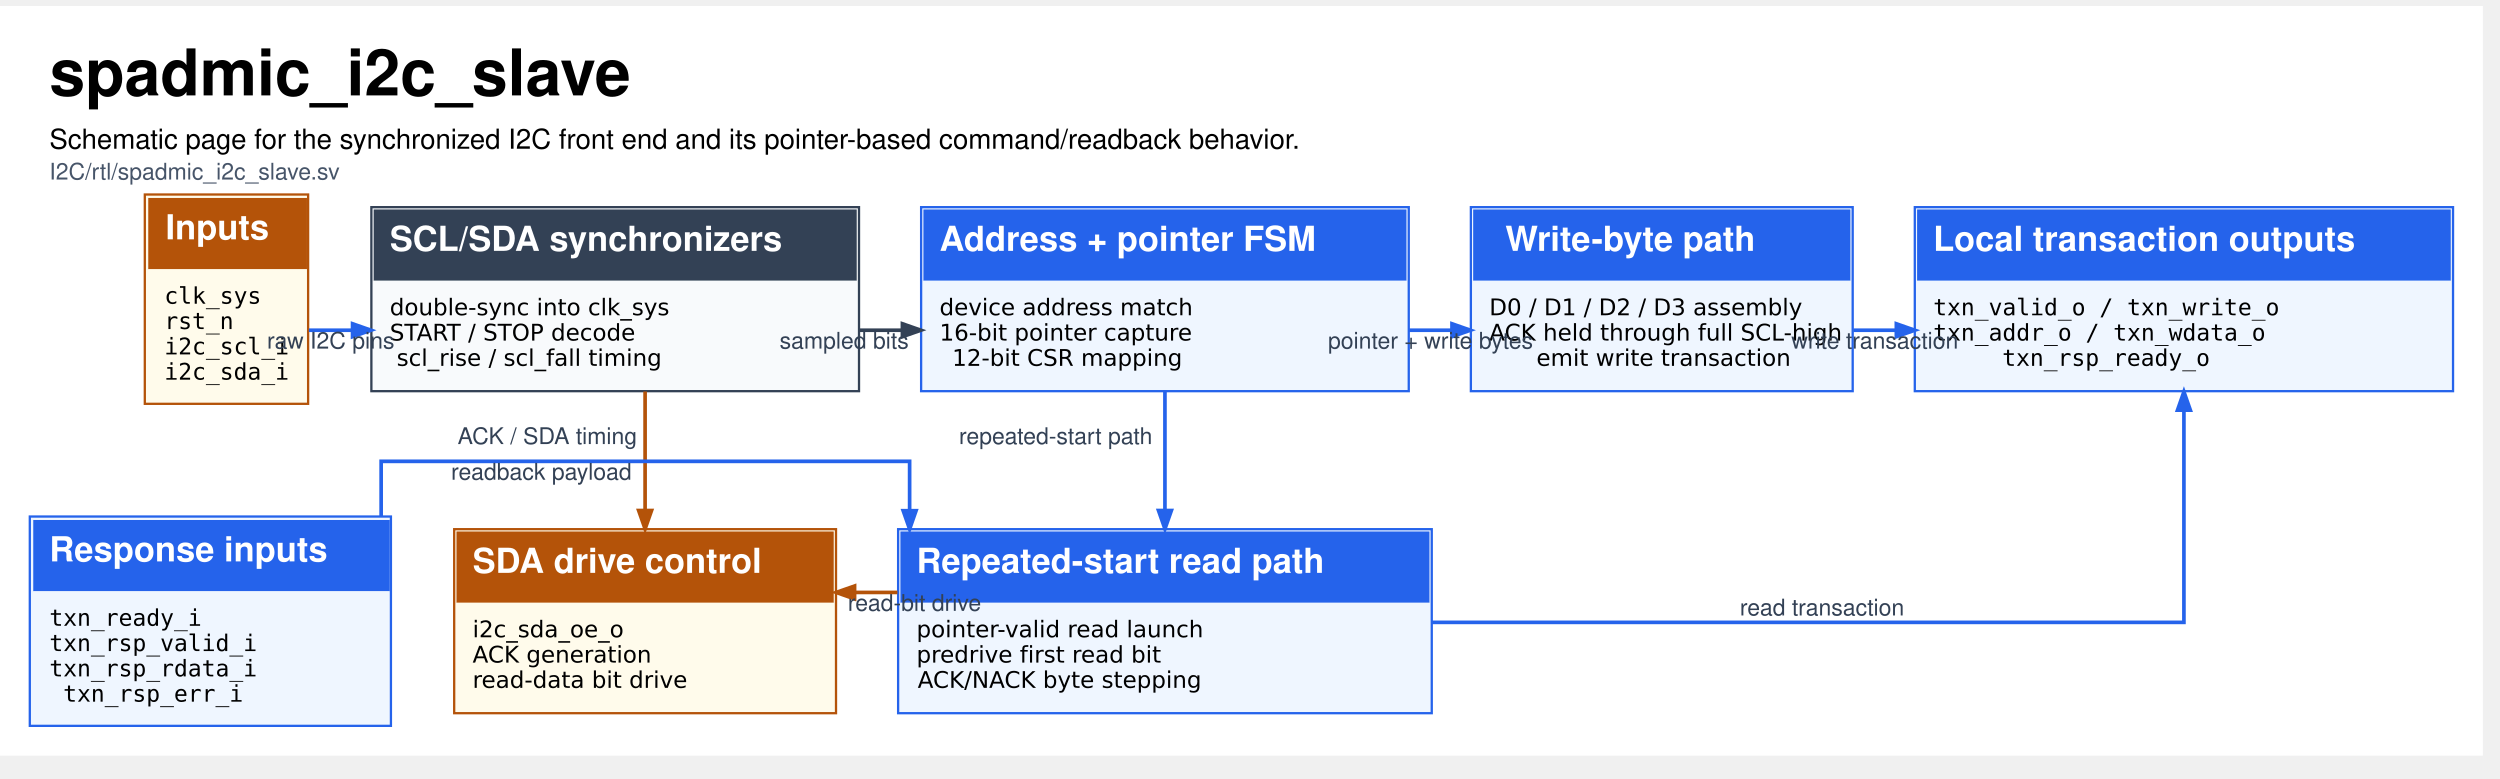
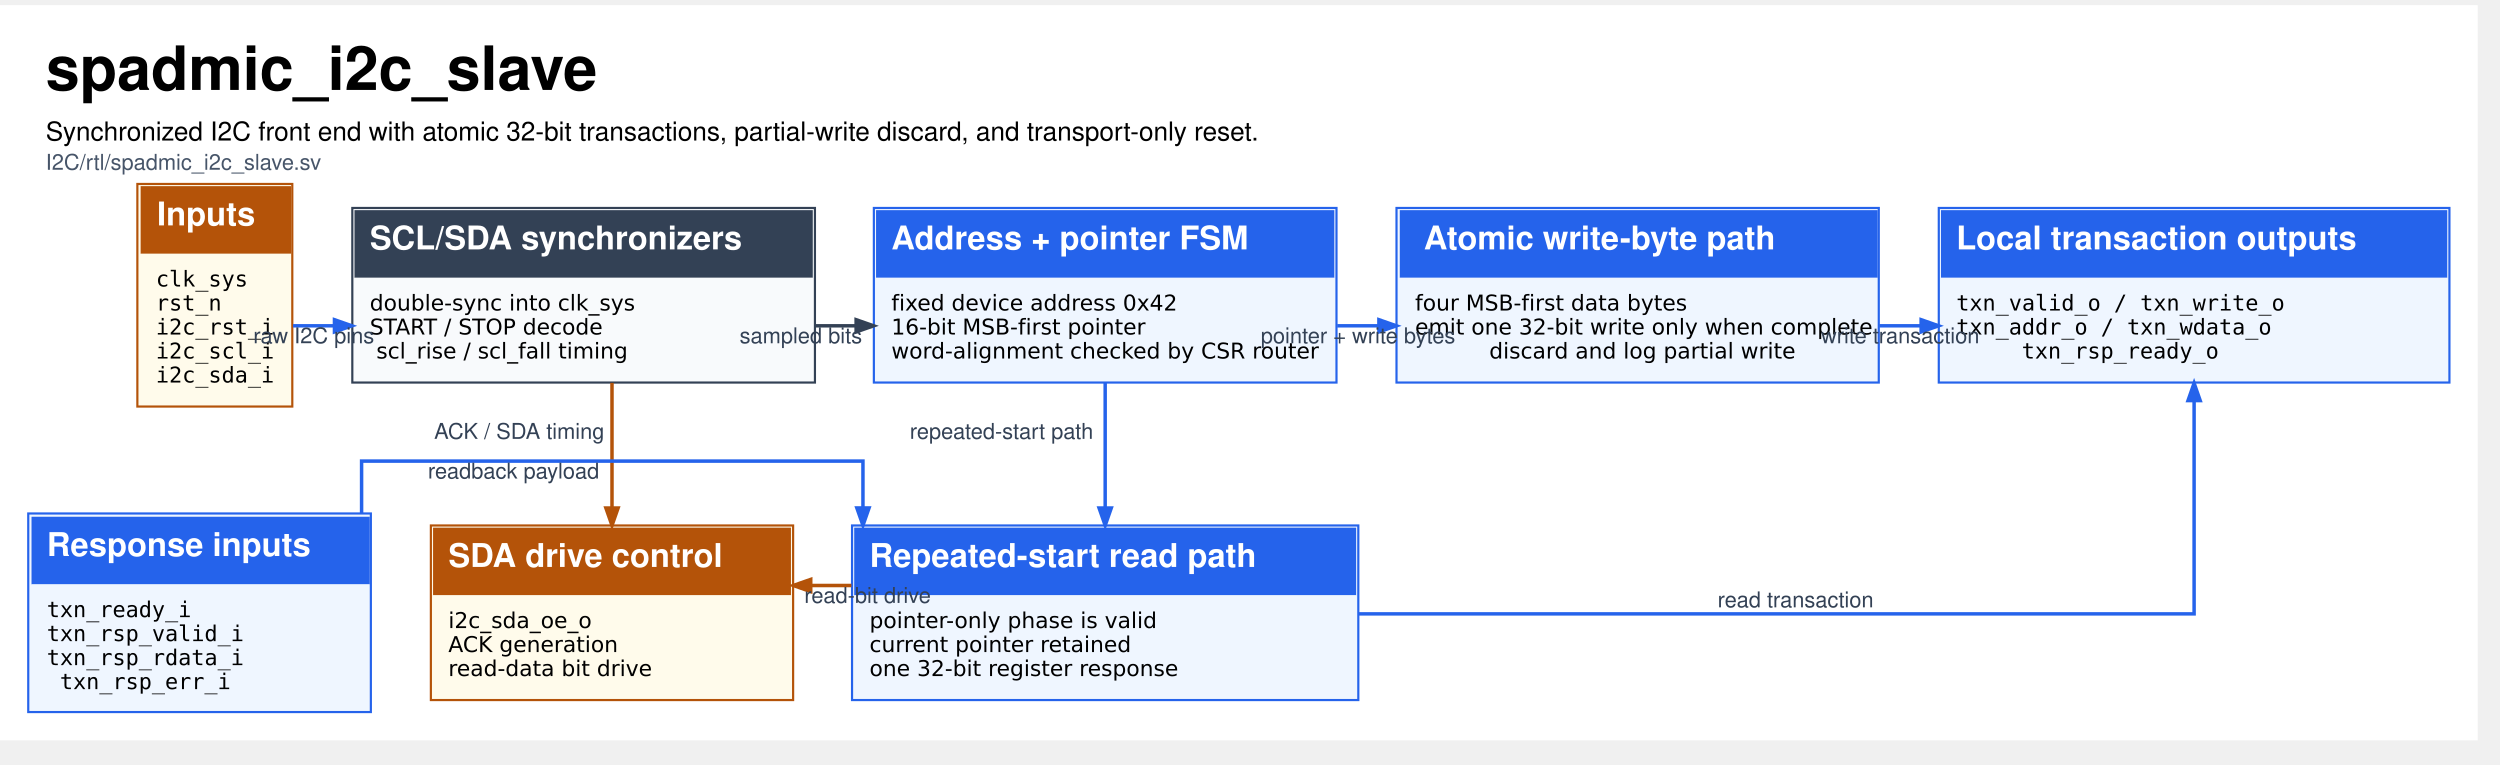
- <svg xmlns="http://www.w3.org/2000/svg" width="854pt" height="266pt" viewBox="5.76 5.76 847.76 259.99">
-   <g id="graph0" class="graph" transform="scale(0.78 0.78) rotate(0) translate(20.34 320.34)">
-     <polygon fill="white" stroke="transparent" points="-12.96,12.96 -12.96,-312.96 1066.46,-312.96 1066.46,12.96 -12.96,12.96" />
-     <text text-anchor="start" x="8.5" y="-274.1" font-family="Helvetica,sans-Serif" font-weight="bold" font-size="28.00">spadmic_i2c_slave</text>
-     <text text-anchor="start" x="8.5" y="-250.9" font-family="Helvetica,sans-Serif" font-size="12.00">Schematic page for the synchronized I2C front end and its pointer-based command/readback behavior.</text>
-     <text text-anchor="start" x="8.5" y="-237.5" font-family="Helvetica,sans-Serif" font-size="10.00" fill="#475569">I2C/rtl/spadmic_i2c_slave.sv</text>
+ <svg xmlns="http://www.w3.org/2000/svg" width="854pt" height="261pt" viewBox="5.76 5.76 847.76 255.61">
+   <g id="graph0" class="graph" transform="scale(0.74 0.74) rotate(0) translate(20.73 331.73)">
+     <polygon fill="white" stroke="transparent" points="-12.96,12.96 -12.96,-323.96 1122.46,-323.96 1122.46,12.96 -12.96,12.96" />
+     <text text-anchor="start" x="8" y="-285.1" font-family="Helvetica,sans-Serif" font-weight="bold" font-size="28.00">spadmic_i2c_slave</text>
+     <text text-anchor="start" x="8" y="-261.9" font-family="Helvetica,sans-Serif" font-size="12.00">Synchronized I2C front end with atomic 32-bit transactions, partial-write discard, and transport-only reset.</text>
+     <text text-anchor="start" x="8" y="-248.5" font-family="Helvetica,sans-Serif" font-size="10.00" fill="#475569">I2C/rtl/spadmic_i2c_slave.sv</text>
    <g id="node1" class="node">
-       <polygon fill="#fffbeb" stroke="transparent" points="50,-140 50,-231 121,-231 121,-140 50,-140" />
-       <polygon fill="#b45309" stroke="transparent" points="51.5,-198.5 51.5,-229.5 120.5,-229.5 120.5,-198.5 51.5,-198.5" />
-       <text text-anchor="start" x="59" y="-211.5" font-family="Helvetica,sans-Serif" font-weight="bold" font-size="15.00" fill="white">Inputs</text>
-       <polygon fill="#fffbeb" stroke="transparent" points="51.5,-140.5 51.5,-198.5 120.5,-198.5 120.5,-140.5 51.5,-140.5" />
-       <text text-anchor="start" x="58.5" y="-183.5" font-family="DejaVu Sans Mono" font-size="10.00">clk_sys</text>
-       <text text-anchor="start" x="58.5" y="-172.5" font-family="DejaVu Sans Mono" font-size="10.00">rst_n</text>
-       <text text-anchor="start" x="58.5" y="-161.5" font-family="DejaVu Sans Mono" font-size="10.00">i2c_scl_i</text>
-       <text text-anchor="start" x="58.5" y="-150.5" font-family="DejaVu Sans Mono" font-size="10.00">i2c_sda_i</text>
-       <polygon fill="none" stroke="#b45309" points="50,-140 50,-231 121,-231 121,-140 50,-140" />
+       <polygon fill="#fffbeb" stroke="transparent" points="50,-140 50,-242 121,-242 121,-140 50,-140" />
+       <polygon fill="#b45309" stroke="transparent" points="51.5,-210 51.5,-241 120.5,-241 120.5,-210 51.5,-210" />
+       <text text-anchor="start" x="59" y="-223" font-family="Helvetica,sans-Serif" font-weight="bold" font-size="15.00" fill="white">Inputs</text>
+       <polygon fill="#fffbeb" stroke="transparent" points="51.5,-141 51.5,-210 120.5,-210 120.5,-141 51.5,-141" />
+       <text text-anchor="start" x="58.5" y="-195" font-family="DejaVu Sans Mono" font-size="10.00">clk_sys</text>
+       <text text-anchor="start" x="58.5" y="-184" font-family="DejaVu Sans Mono" font-size="10.00">rst_n</text>
+       <text text-anchor="start" x="58.5" y="-173" font-family="DejaVu Sans Mono" font-size="10.00">i2c_rst_i</text>
+       <text text-anchor="start" x="58.5" y="-162" font-family="DejaVu Sans Mono" font-size="10.00">i2c_scl_i</text>
+       <text text-anchor="start" x="58.5" y="-151" font-family="DejaVu Sans Mono" font-size="10.00">i2c_sda_i</text>
+       <polygon fill="none" stroke="#b45309" points="50,-140 50,-242 121,-242 121,-140 50,-140" />
    </g>
    <g id="node2" class="node">
-       <polygon fill="#f8fafc" stroke="transparent" points="148.5,-145.5 148.5,-225.5 360.5,-225.5 360.5,-145.5 148.5,-145.5" />
-       <polygon fill="#334155" stroke="transparent" points="149.5,-193.5 149.5,-224.5 359.5,-224.5 359.5,-193.5 149.5,-193.5" />
-       <text text-anchor="start" x="156.5" y="-206.5" font-family="Helvetica,sans-Serif" font-weight="bold" font-size="15.00" fill="white">SCL/SDA synchronizers</text>
-       <polygon fill="#f8fafc" stroke="transparent" points="149.5,-146.5 149.5,-193.5 359.5,-193.5 359.5,-146.5 149.5,-146.5" />
-       <text text-anchor="start" x="156.5" y="-178.5" font-family="DejaVu Sans" font-size="10.00">double-sync into clk_sys</text>
-       <text text-anchor="start" x="156.5" y="-167.5" font-family="DejaVu Sans" font-size="10.00">START / STOP decode</text>
-       <text text-anchor="start" x="159.5" y="-156.5" font-family="DejaVu Sans" font-size="10.00">scl_rise / scl_fall timing</text>
-       <polygon fill="none" stroke="#334155" points="148.5,-145.5 148.5,-225.5 360.5,-225.5 360.5,-145.5 148.5,-145.5" />
+       <polygon fill="#f8fafc" stroke="transparent" points="148.5,-151 148.5,-231 360.5,-231 360.5,-151 148.5,-151" />
+       <polygon fill="#334155" stroke="transparent" points="149.5,-199 149.5,-230 359.5,-230 359.5,-199 149.5,-199" />
+       <text text-anchor="start" x="156.5" y="-212" font-family="Helvetica,sans-Serif" font-weight="bold" font-size="15.00" fill="white">SCL/SDA synchronizers</text>
+       <polygon fill="#f8fafc" stroke="transparent" points="149.5,-152 149.5,-199 359.5,-199 359.5,-152 149.5,-152" />
+       <text text-anchor="start" x="156.5" y="-184" font-family="DejaVu Sans" font-size="10.00">double-sync into clk_sys</text>
+       <text text-anchor="start" x="156.5" y="-173" font-family="DejaVu Sans" font-size="10.00">START / STOP decode</text>
+       <text text-anchor="start" x="159.5" y="-162" font-family="DejaVu Sans" font-size="10.00">scl_rise / scl_fall timing</text>
+       <polygon fill="none" stroke="#334155" points="148.5,-151 148.5,-231 360.5,-231 360.5,-151 148.5,-151" />
    </g>
    <g id="edge7" class="edge">
-       <path fill="none" stroke="#2563eb" stroke-width="1.6" d="M121.34,-172C121.34,-172 140.32,-172 140.32,-172" />
-       <polygon fill="#2563eb" stroke="#2563eb" stroke-width="1.6" points="140.32,-174.8 148.32,-172 140.32,-169.2 140.32,-174.8" />
-       <text text-anchor="middle" x="130.83" y="-164" font-family="Helvetica,sans-Serif" font-size="10.00" fill="#334155">raw I2C pins</text>
+       <path fill="none" stroke="#2563eb" stroke-width="1.6" d="M121.34,-177C121.34,-177 140.32,-177 140.32,-177" />
+       <polygon fill="#2563eb" stroke="#2563eb" stroke-width="1.6" points="140.32,-179.8 148.32,-177 140.32,-174.2 140.32,-179.8" />
+       <text text-anchor="middle" x="130.83" y="-169" font-family="Helvetica,sans-Serif" font-size="10.00" fill="#334155">raw I2C pins</text>
    </g>
    <g id="node3" class="node">
-       <polygon fill="#eff6ff" stroke="transparent" points="387.5,-145.5 387.5,-225.5 599.5,-225.5 599.5,-145.5 387.5,-145.5" />
-       <polygon fill="#2563eb" stroke="transparent" points="388.5,-193.5 388.5,-224.5 598.5,-224.5 598.5,-193.5 388.5,-193.5" />
-       <text text-anchor="start" x="395.5" y="-206.5" font-family="Helvetica,sans-Serif" font-weight="bold" font-size="15.00" fill="white">Address + pointer FSM</text>
-       <polygon fill="#eff6ff" stroke="transparent" points="388.5,-146.5 388.5,-193.5 598.5,-193.5 598.5,-146.5 388.5,-146.5" />
-       <text text-anchor="start" x="395.5" y="-178.5" font-family="DejaVu Sans" font-size="10.00">device address match</text>
-       <text text-anchor="start" x="395.5" y="-167.5" font-family="DejaVu Sans" font-size="10.00">16-bit pointer capture</text>
-       <text text-anchor="start" x="401" y="-156.5" font-family="DejaVu Sans" font-size="10.00">12-bit CSR mapping</text>
-       <polygon fill="none" stroke="#2563eb" points="387.5,-145.5 387.5,-225.5 599.5,-225.5 599.5,-145.5 387.5,-145.5" />
+       <polygon fill="#eff6ff" stroke="transparent" points="387.5,-151 387.5,-231 599.5,-231 599.5,-151 387.5,-151" />
+       <polygon fill="#2563eb" stroke="transparent" points="388.5,-199 388.5,-230 598.5,-230 598.5,-199 388.5,-199" />
+       <text text-anchor="start" x="395.5" y="-212" font-family="Helvetica,sans-Serif" font-weight="bold" font-size="15.00" fill="white">Address + pointer FSM</text>
+       <polygon fill="#eff6ff" stroke="transparent" points="388.5,-152 388.5,-199 598.5,-199 598.5,-152 388.5,-152" />
+       <text text-anchor="start" x="395.5" y="-184" font-family="DejaVu Sans" font-size="10.00">fixed device address 0x42</text>
+       <text text-anchor="start" x="395.5" y="-173" font-family="DejaVu Sans" font-size="10.00">16-bit MSB-first pointer</text>
+       <text text-anchor="start" x="395.5" y="-162" font-family="DejaVu Sans" font-size="10.00">word-alignment checked by CSR router</text>
+       <polygon fill="none" stroke="#2563eb" points="387.5,-151 387.5,-231 599.5,-231 599.5,-151 387.5,-151" />
    </g>
    <g id="edge8" class="edge">
-       <path fill="none" stroke="#334155" stroke-width="1.6" d="M360.72,-172C360.72,-172 379.37,-172 379.37,-172" />
-       <polygon fill="#334155" stroke="#334155" stroke-width="1.6" points="379.37,-174.8 387.37,-172 379.37,-169.2 379.37,-174.8" />
-       <text text-anchor="middle" x="354.05" y="-164" font-family="Helvetica,sans-Serif" font-size="10.00" fill="#334155">sampled bits</text>
+       <path fill="none" stroke="#334155" stroke-width="1.6" d="M360.72,-177C360.72,-177 379.37,-177 379.37,-177" />
+       <polygon fill="#334155" stroke="#334155" stroke-width="1.6" points="379.37,-179.8 387.37,-177 379.37,-174.2 379.37,-179.8" />
+       <text text-anchor="middle" x="354.05" y="-169" font-family="Helvetica,sans-Serif" font-size="10.00" fill="#334155">sampled bits</text>
    </g>
    <g id="node6" class="node">
      <polygon fill="#fffbeb" stroke="transparent" points="184.5,-5.5 184.5,-85.5 350.5,-85.5 350.5,-5.5 184.5,-5.5" />
      <polygon fill="#b45309" stroke="transparent" points="185.5,-53.5 185.5,-84.5 349.5,-84.5 349.5,-53.5 185.5,-53.5" />
      <text text-anchor="start" x="192.5" y="-66.5" font-family="Helvetica,sans-Serif" font-weight="bold" font-size="15.00" fill="white">SDA drive control</text>
      <polygon fill="#fffbeb" stroke="transparent" points="185.5,-6.5 185.5,-53.5 349.5,-53.5 349.5,-6.5 185.5,-6.5" />
      <text text-anchor="start" x="192.5" y="-38.5" font-family="DejaVu Sans" font-size="10.00">i2c_sda_oe_o</text>
      <text text-anchor="start" x="192.5" y="-27.5" font-family="DejaVu Sans" font-size="10.00">ACK generation</text>
      <text text-anchor="start" x="192.5" y="-16.5" font-family="DejaVu Sans" font-size="10.00">read-data bit drive</text>
      <polygon fill="none" stroke="#b45309" points="184.5,-5.5 184.5,-85.5 350.5,-85.5 350.5,-5.5 184.5,-5.5" />
    </g>
    <g id="edge14" class="edge">
-       <path fill="none" stroke="#b45309" stroke-width="1.6" d="M267.5,-145.38C267.5,-145.38 267.5,-93.62 267.5,-93.62" />
-       <polygon fill="#b45309" stroke="#b45309" stroke-width="1.6" points="270.3,-93.62 267.5,-85.62 264.7,-93.62 270.3,-93.62" />
-       <text text-anchor="middle" x="225" y="-122.5" font-family="Helvetica,sans-Serif" font-size="10.00" fill="#334155">ACK / SDA timing</text>
+       <path fill="none" stroke="#b45309" stroke-width="1.6" d="M267.5,-150.86C267.5,-150.86 267.5,-93.51 267.5,-93.51" />
+       <polygon fill="#b45309" stroke="#b45309" stroke-width="1.6" points="270.3,-93.51 267.5,-85.51 264.7,-93.51 270.3,-93.51" />
+       <text text-anchor="middle" x="225" y="-125.18" font-family="Helvetica,sans-Serif" font-size="10.00" fill="#334155">ACK / SDA timing</text>
    </g>
    <g id="node4" class="node">
-       <polygon fill="#eff6ff" stroke="transparent" points="626.5,-145.5 626.5,-225.5 792.5,-225.5 792.5,-145.5 626.5,-145.5" />
-       <polygon fill="#2563eb" stroke="transparent" points="627.5,-193.5 627.5,-224.5 791.5,-224.5 791.5,-193.5 627.5,-193.5" />
-       <text text-anchor="start" x="641.5" y="-206.5" font-family="Helvetica,sans-Serif" font-weight="bold" font-size="15.00" fill="white">Write-byte path</text>
-       <polygon fill="#eff6ff" stroke="transparent" points="627.5,-146.5 627.5,-193.5 791.5,-193.5 791.5,-146.5 627.5,-146.5" />
-       <text text-anchor="start" x="634.5" y="-178.5" font-family="DejaVu Sans" font-size="10.00">D0 / D1 / D2 / D3 assembly</text>
-       <text text-anchor="start" x="634.5" y="-167.5" font-family="DejaVu Sans" font-size="10.00">ACK held through full SCL-high</text>
-       <text text-anchor="start" x="655" y="-156.5" font-family="DejaVu Sans" font-size="10.00">emit write transaction</text>
-       <polygon fill="none" stroke="#2563eb" points="626.5,-145.5 626.5,-225.5 792.5,-225.5 792.5,-145.5 626.5,-145.5" />
+       <polygon fill="#eff6ff" stroke="transparent" points="627,-151 627,-231 848,-231 848,-151 627,-151" />
+       <polygon fill="#2563eb" stroke="transparent" points="628.5,-199 628.5,-230 847.5,-230 847.5,-199 628.5,-199" />
+       <text text-anchor="start" x="639.5" y="-212" font-family="Helvetica,sans-Serif" font-weight="bold" font-size="15.00" fill="white">Atomic write-byte path</text>
+       <polygon fill="#eff6ff" stroke="transparent" points="628.5,-152 628.5,-199 847.5,-199 847.5,-152 628.5,-152" />
+       <text text-anchor="start" x="635.5" y="-184" font-family="DejaVu Sans" font-size="10.00">four MSB-first data bytes</text>
+       <text text-anchor="start" x="635.5" y="-173" font-family="DejaVu Sans" font-size="10.00">emit one 32-bit write only when complete</text>
+       <text text-anchor="start" x="669.5" y="-162" font-family="DejaVu Sans" font-size="10.00">discard and log partial write</text>
+       <polygon fill="none" stroke="#2563eb" points="627,-151 627,-231 848,-231 848,-151 627,-151" />
    </g>
    <g id="edge9" class="edge">
-       <path fill="none" stroke="#2563eb" stroke-width="1.6" d="M599.6,-172C599.6,-172 618.29,-172 618.29,-172" />
-       <polygon fill="#2563eb" stroke="#2563eb" stroke-width="1.6" points="618.29,-174.8 626.29,-172 618.29,-169.2 618.29,-174.8" />
-       <text text-anchor="middle" x="608.95" y="-164" font-family="Helvetica,sans-Serif" font-size="10.00" fill="#334155">pointer + write bytes</text>
+       <path fill="none" stroke="#2563eb" stroke-width="1.6" d="M599.81,-177C599.81,-177 618.93,-177 618.93,-177" />
+       <polygon fill="#2563eb" stroke="#2563eb" stroke-width="1.6" points="618.93,-179.8 626.93,-177 618.93,-174.2 618.93,-179.8" />
+       <text text-anchor="middle" x="609.37" y="-169" font-family="Helvetica,sans-Serif" font-size="10.00" fill="#334155">pointer + write bytes</text>
    </g>
    <g id="node5" class="node">
      <polygon fill="#eff6ff" stroke="transparent" points="377.5,-5.5 377.5,-85.5 609.5,-85.5 609.5,-5.5 377.5,-5.5" />
      <polygon fill="#2563eb" stroke="transparent" points="378.5,-53.5 378.5,-84.5 608.5,-84.5 608.5,-53.5 378.5,-53.5" />
      <text text-anchor="start" x="385.5" y="-66.5" font-family="Helvetica,sans-Serif" font-weight="bold" font-size="15.00" fill="white">Repeated-start read path</text>
      <polygon fill="#eff6ff" stroke="transparent" points="378.5,-6.5 378.5,-53.5 608.5,-53.5 608.5,-6.5 378.5,-6.5" />
-       <text text-anchor="start" x="385.5" y="-38.5" font-family="DejaVu Sans" font-size="10.00">pointer-valid read launch</text>
-       <text text-anchor="start" x="385.5" y="-27.5" font-family="DejaVu Sans" font-size="10.00">predrive first read bit</text>
-       <text text-anchor="start" x="386" y="-16.5" font-family="DejaVu Sans" font-size="10.00">ACK/NACK byte stepping</text>
+       <text text-anchor="start" x="385.5" y="-38.5" font-family="DejaVu Sans" font-size="10.00">pointer-only phase is valid</text>
+       <text text-anchor="start" x="385.5" y="-27.5" font-family="DejaVu Sans" font-size="10.00">current pointer retained</text>
+       <text text-anchor="start" x="385.5" y="-16.5" font-family="DejaVu Sans" font-size="10.00">one 32-bit register response</text>
      <polygon fill="none" stroke="#2563eb" points="377.5,-5.5 377.5,-85.5 609.5,-85.5 609.5,-5.5 377.5,-5.5" />
    </g>
    <g id="edge10" class="edge">
-       <path fill="none" stroke="#2563eb" stroke-width="1.6" d="M493.5,-145.38C493.5,-145.38 493.5,-93.62 493.5,-93.62" />
-       <polygon fill="#2563eb" stroke="#2563eb" stroke-width="1.6" points="496.3,-93.62 493.5,-85.62 490.7,-93.62 496.3,-93.62" />
-       <text text-anchor="middle" x="446" y="-122.5" font-family="Helvetica,sans-Serif" font-size="10.00" fill="#334155">repeated-start path</text>
+       <path fill="none" stroke="#2563eb" stroke-width="1.6" d="M493.5,-150.86C493.5,-150.86 493.5,-93.51 493.5,-93.51" />
+       <polygon fill="#2563eb" stroke="#2563eb" stroke-width="1.6" points="496.3,-93.51 493.5,-85.51 490.7,-93.51 496.3,-93.51" />
+       <text text-anchor="middle" x="446" y="-125.18" font-family="Helvetica,sans-Serif" font-size="10.00" fill="#334155">repeated-start path</text>
    </g>
    <g id="node7" class="node">
-       <polygon fill="#eff6ff" stroke="transparent" points="819.5,-145.5 819.5,-225.5 1053.5,-225.5 1053.5,-145.5 819.5,-145.5" />
-       <polygon fill="#2563eb" stroke="transparent" points="820.5,-193.5 820.5,-224.5 1052.5,-224.5 1052.5,-193.5 820.5,-193.5" />
-       <text text-anchor="start" x="827.5" y="-206.5" font-family="Helvetica,sans-Serif" font-weight="bold" font-size="15.00" fill="white">Local transaction outputs</text>
-       <polygon fill="#eff6ff" stroke="transparent" points="820.5,-146.5 820.5,-193.5 1052.5,-193.5 1052.5,-146.5 820.5,-146.5" />
-       <text text-anchor="start" x="827.5" y="-178.5" font-family="DejaVu Sans Mono" font-size="10.00">txn_valid_o / txn_write_o</text>
-       <text text-anchor="start" x="827.5" y="-167.5" font-family="DejaVu Sans Mono" font-size="10.00">txn_addr_o / txn_wdata_o</text>
-       <text text-anchor="start" x="857.5" y="-156.5" font-family="DejaVu Sans Mono" font-size="10.00">txn_rsp_ready_o</text>
-       <polygon fill="none" stroke="#2563eb" points="819.5,-145.5 819.5,-225.5 1053.5,-225.5 1053.5,-145.5 819.5,-145.5" />
+       <polygon fill="#eff6ff" stroke="transparent" points="875.5,-151 875.5,-231 1109.5,-231 1109.5,-151 875.5,-151" />
+       <polygon fill="#2563eb" stroke="transparent" points="876.5,-199 876.5,-230 1108.5,-230 1108.5,-199 876.5,-199" />
+       <text text-anchor="start" x="883.5" y="-212" font-family="Helvetica,sans-Serif" font-weight="bold" font-size="15.00" fill="white">Local transaction outputs</text>
+       <polygon fill="#eff6ff" stroke="transparent" points="876.5,-152 876.5,-199 1108.5,-199 1108.5,-152 876.5,-152" />
+       <text text-anchor="start" x="883.5" y="-184" font-family="DejaVu Sans Mono" font-size="10.00">txn_valid_o / txn_write_o</text>
+       <text text-anchor="start" x="883.5" y="-173" font-family="DejaVu Sans Mono" font-size="10.00">txn_addr_o / txn_wdata_o</text>
+       <text text-anchor="start" x="913.5" y="-162" font-family="DejaVu Sans Mono" font-size="10.00">txn_rsp_ready_o</text>
+       <polygon fill="none" stroke="#2563eb" points="875.5,-151 875.5,-231 1109.5,-231 1109.5,-151 875.5,-151" />
    </g>
    <g id="edge11" class="edge">
-       <path fill="none" stroke="#2563eb" stroke-width="1.6" d="M792.74,-172C792.74,-172 811.48,-172 811.48,-172" />
-       <polygon fill="#2563eb" stroke="#2563eb" stroke-width="1.6" points="811.48,-174.8 819.48,-172 811.48,-169.2 811.48,-174.8" />
-       <text text-anchor="middle" x="802.11" y="-164" font-family="Helvetica,sans-Serif" font-size="10.00" fill="#334155">write transaction</text>
+       <path fill="none" stroke="#2563eb" stroke-width="1.6" d="M848.23,-177C848.23,-177 867.41,-177 867.41,-177" />
+       <polygon fill="#2563eb" stroke="#2563eb" stroke-width="1.6" points="867.41,-179.8 875.41,-177 867.41,-174.2 867.41,-179.8" />
+       <text text-anchor="middle" x="857.82" y="-169" font-family="Helvetica,sans-Serif" font-size="10.00" fill="#334155">write transaction</text>
    </g>
    <g id="edge15" class="edge">
      <path fill="none" stroke="#b45309" stroke-width="1.6" d="M377.19,-58C377.19,-58 358.57,-58 358.57,-58" />
      <polygon fill="#b45309" stroke="#b45309" stroke-width="1.6" points="358.57,-55.2 350.57,-58 358.57,-60.8 358.57,-55.2" />
      <text text-anchor="middle" x="384.63" y="-50" font-family="Helvetica,sans-Serif" font-size="10.00" fill="#334155">read-bit drive</text>
    </g>
    <g id="edge12" class="edge">
-       <path fill="none" stroke="#2563eb" stroke-width="1.6" d="M609.6,-45C740.86,-45 936.5,-45 936.5,-45 936.5,-45 936.5,-137.24 936.5,-137.24" />
-       <polygon fill="#2563eb" stroke="#2563eb" stroke-width="1.6" points="933.7,-137.24 936.5,-145.24 939.3,-137.24 933.7,-137.24" />
-       <text text-anchor="middle" x="779.17" y="-48" font-family="Helvetica,sans-Serif" font-size="10.00" fill="#334155">read transaction</text>
+       <path fill="none" stroke="#2563eb" stroke-width="1.6" d="M609.55,-45C756.98,-45 992.5,-45 992.5,-45 992.5,-45 992.5,-142.72 992.5,-142.72" />
+       <polygon fill="#2563eb" stroke="#2563eb" stroke-width="1.6" points="989.7,-142.72 992.5,-150.72 995.3,-142.72 989.7,-142.72" />
+       <text text-anchor="middle" x="809.88" y="-48" font-family="Helvetica,sans-Serif" font-size="10.00" fill="#334155">read transaction</text>
    </g>
    <g id="node8" class="node">
      <polygon fill="#eff6ff" stroke="transparent" points="0,0 0,-91 157,-91 157,0 0,0" />
      <polygon fill="#2563eb" stroke="transparent" points="1.5,-58.5 1.5,-89.5 156.5,-89.5 156.5,-58.5 1.5,-58.5" />
      <text text-anchor="start" x="8.5" y="-71.5" font-family="Helvetica,sans-Serif" font-weight="bold" font-size="15.00" fill="white">Response inputs</text>
      <polygon fill="#eff6ff" stroke="transparent" points="1.5,-0.5 1.5,-58.5 156.5,-58.5 156.5,-0.5 1.5,-0.5" />
      <text text-anchor="start" x="8.5" y="-43.5" font-family="DejaVu Sans Mono" font-size="10.00">txn_ready_i</text>
      <text text-anchor="start" x="8.5" y="-32.5" font-family="DejaVu Sans Mono" font-size="10.00">txn_rsp_valid_i</text>
      <text text-anchor="start" x="8.5" y="-21.5" font-family="DejaVu Sans Mono" font-size="10.00">txn_rsp_rdata_i</text>
      <text text-anchor="start" x="14.5" y="-10.5" font-family="DejaVu Sans Mono" font-size="10.00">txn_rsp_err_i</text>
      <polygon fill="none" stroke="#2563eb" points="0,0 0,-91 157,-91 157,0 0,0" />
    </g>
    <g id="edge13" class="edge">
      <path fill="none" stroke="#2563eb" stroke-width="1.6" d="M152.75,-91.08C152.75,-104.18 152.75,-115 152.75,-115 152.75,-115 382.5,-115 382.5,-115 382.5,-115 382.5,-93.53 382.5,-93.53" />
      <polygon fill="#2563eb" stroke="#2563eb" stroke-width="1.6" points="385.3,-93.53 382.5,-85.53 379.7,-93.53 385.3,-93.53" />
      <text text-anchor="middle" x="222.4" y="-107" font-family="Helvetica,sans-Serif" font-size="10.00" fill="#334155">readback payload</text>
    </g>
  </g>
</svg>
